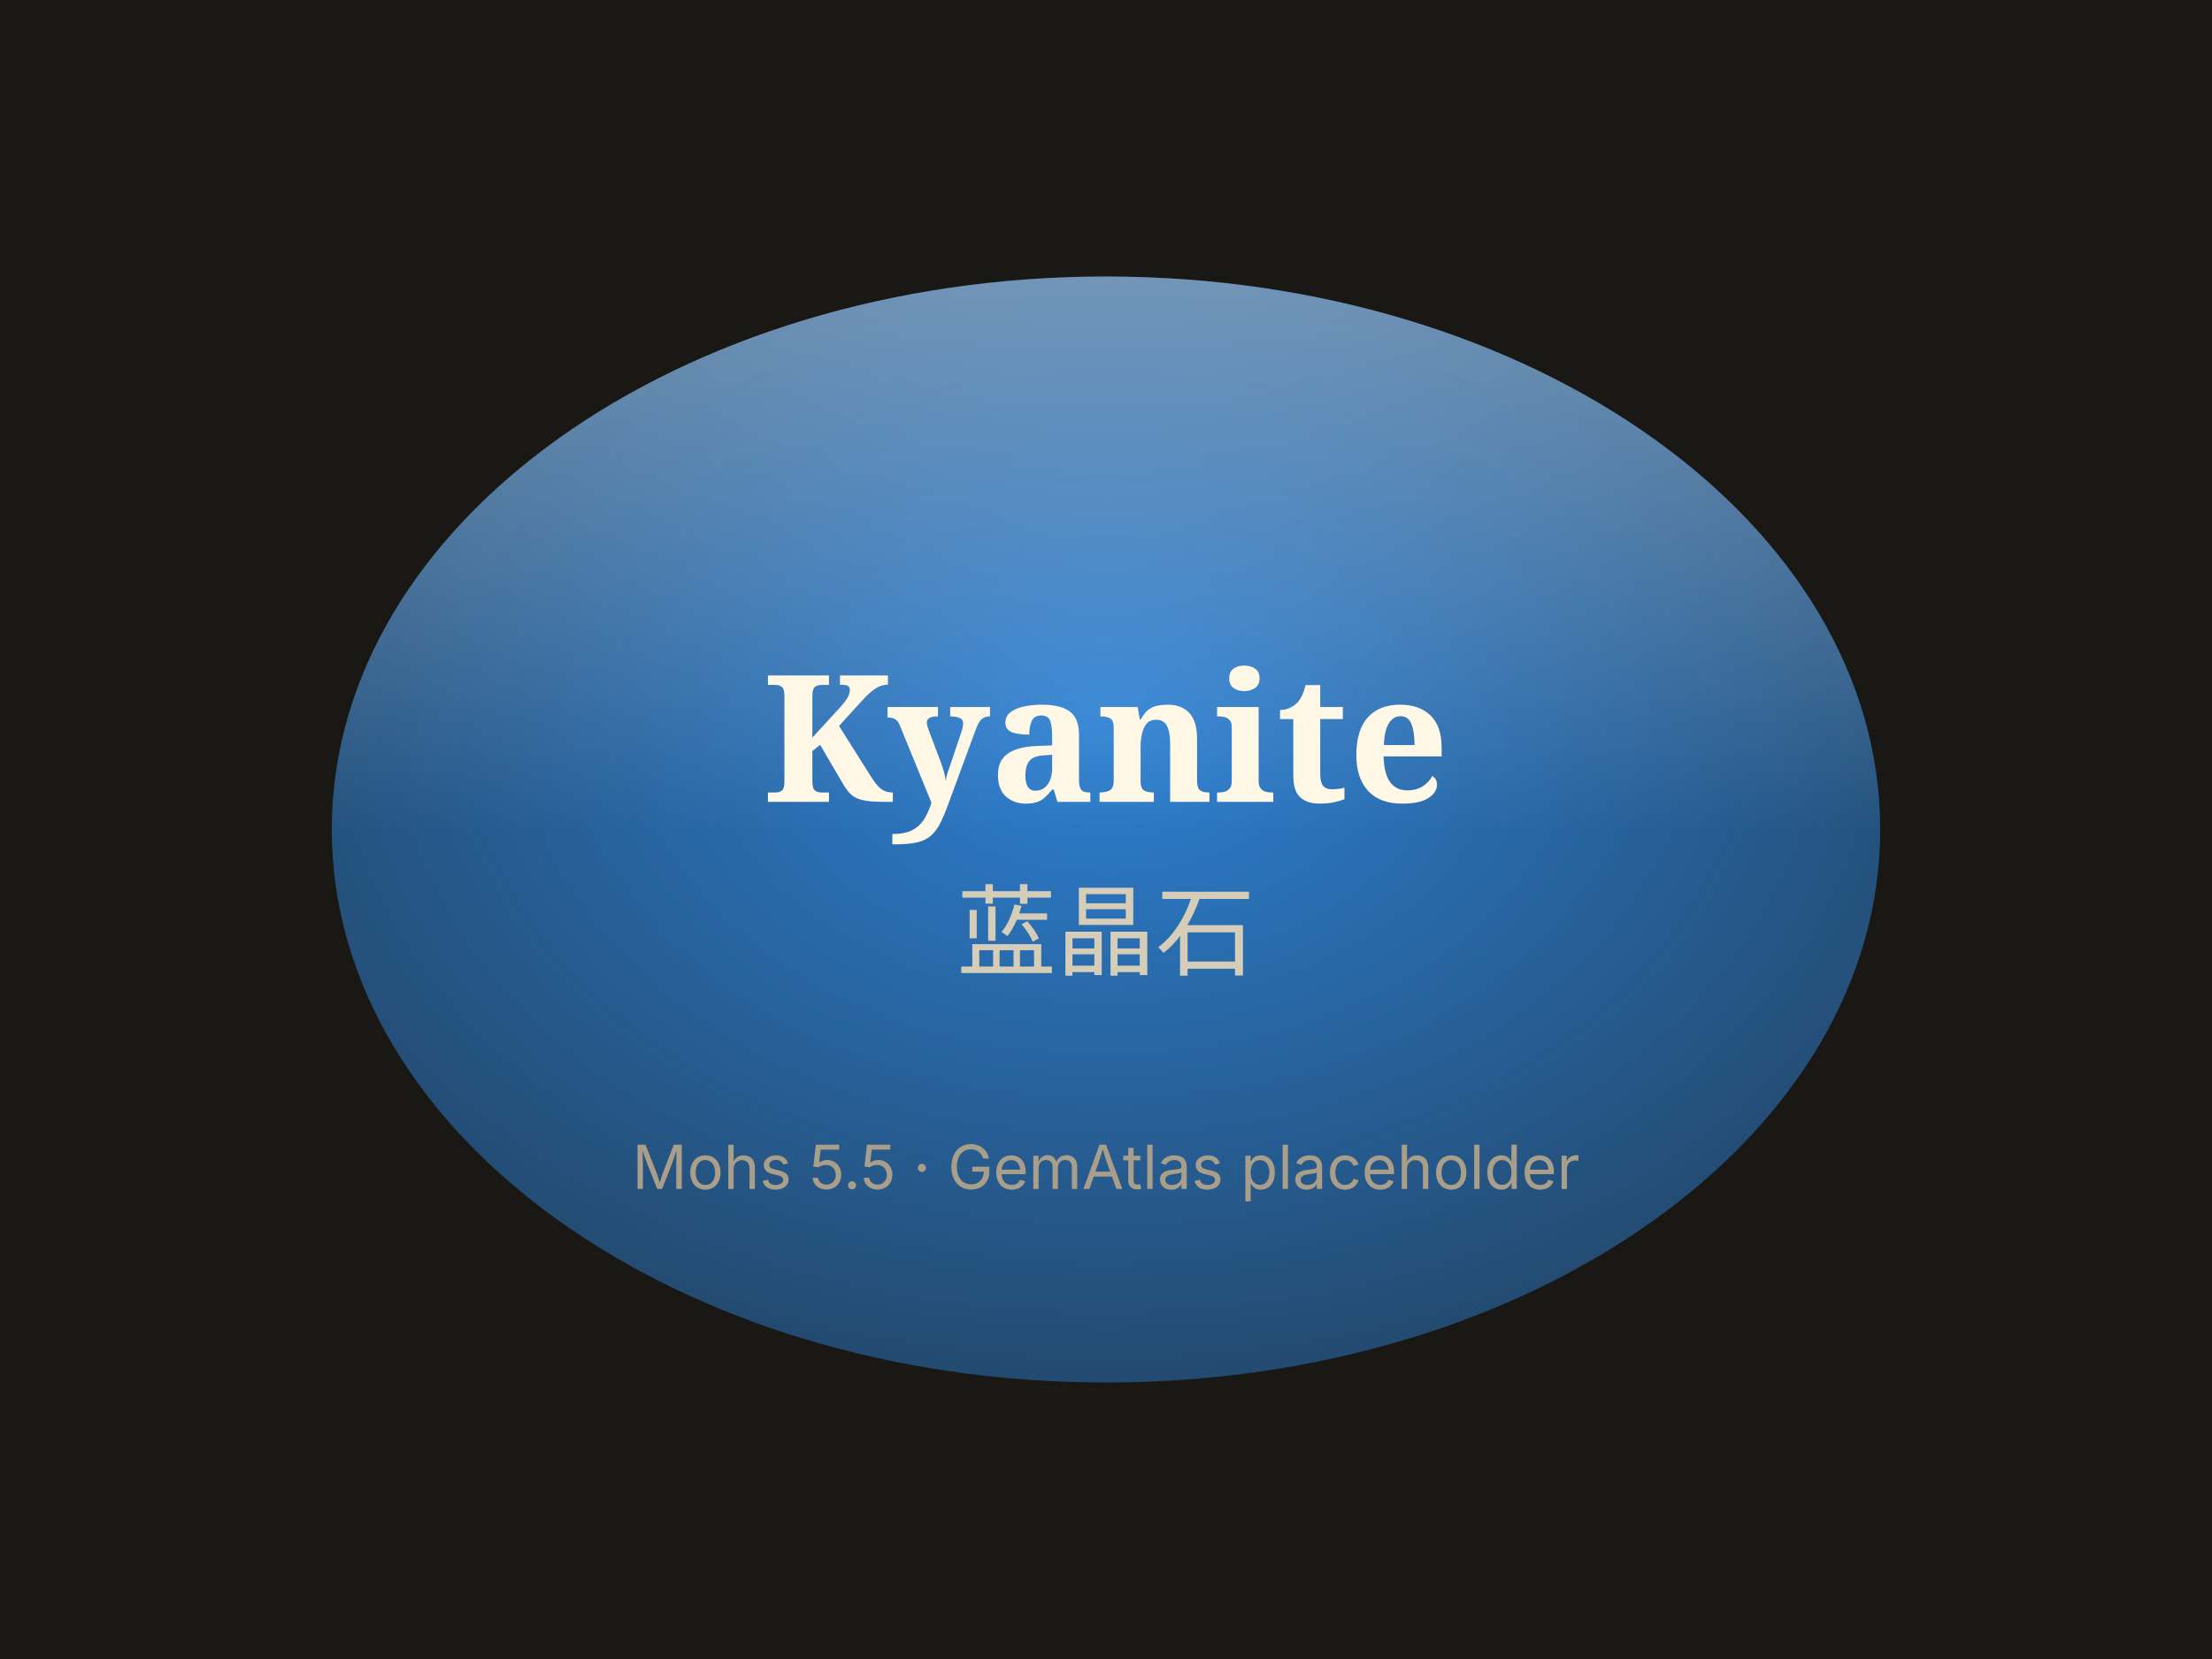
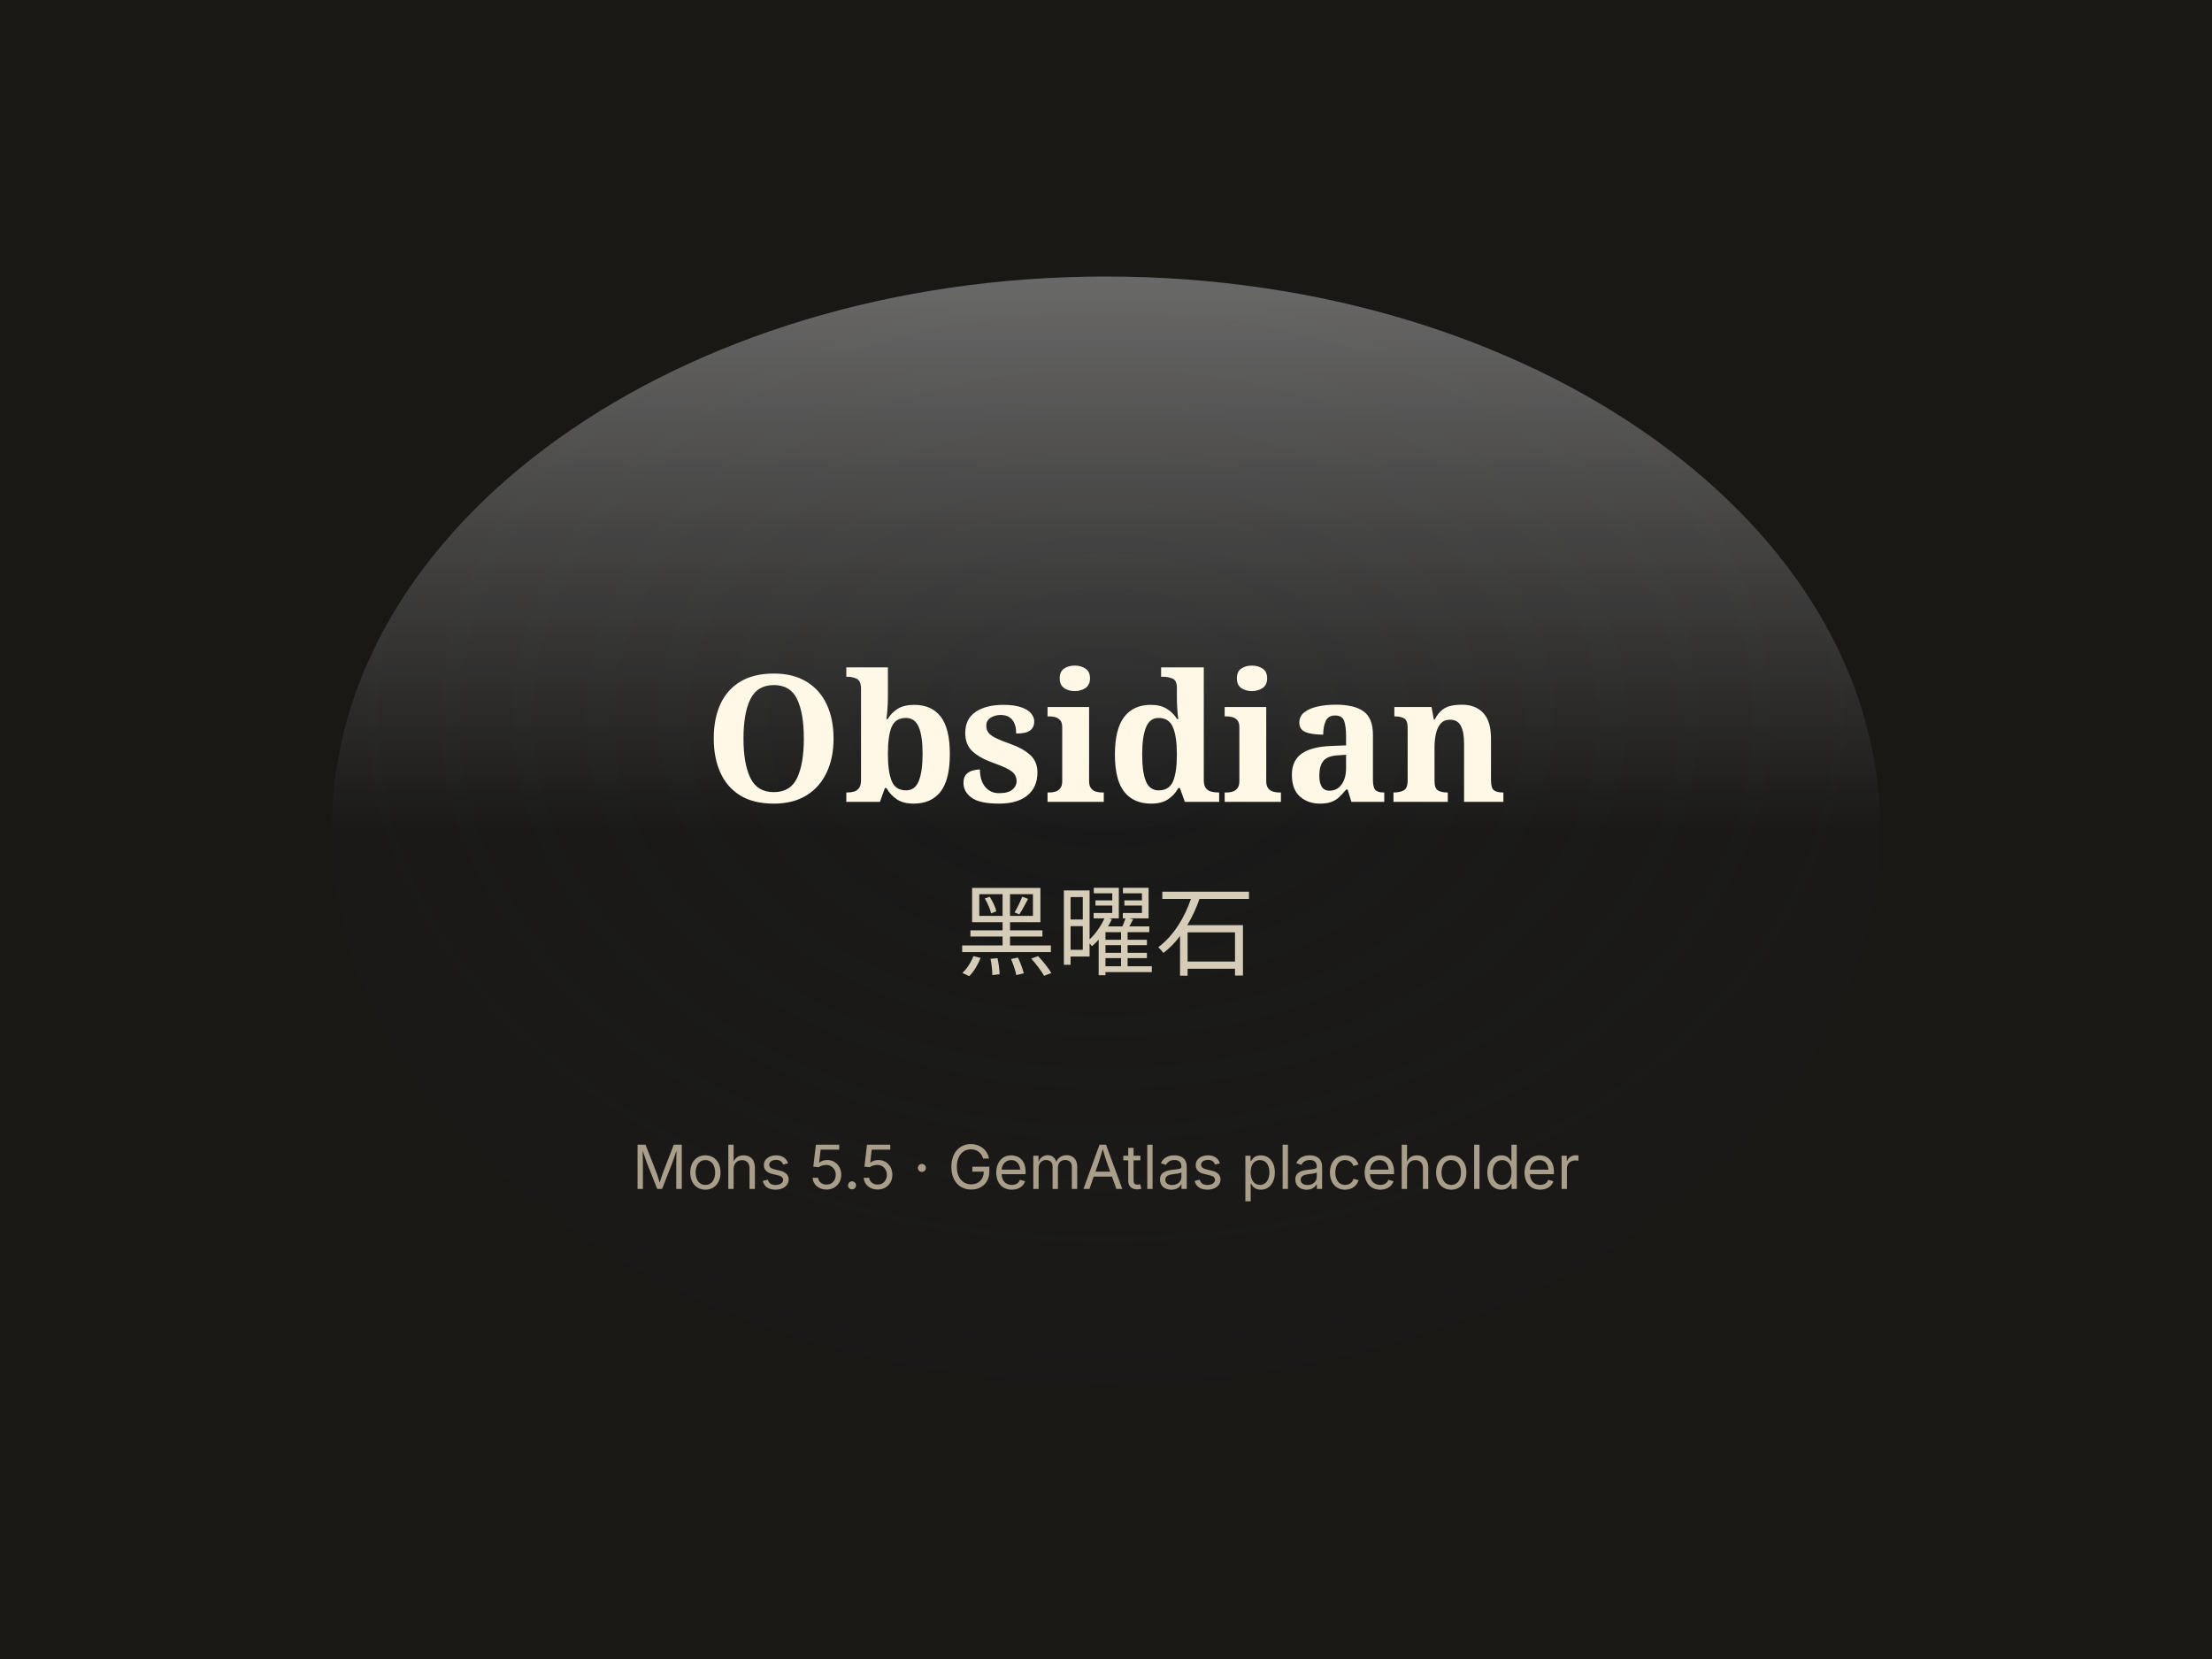
<svg xmlns="http://www.w3.org/2000/svg" viewBox="0 0 800 600">
  <defs>
    <radialGradient id="g" cx="50%" cy="40%" r="60%">
-       <stop offset="0%" stop-color="#2E86DE" stop-opacity="0.95" />
-       <stop offset="100%" stop-color="#2E86DE" stop-opacity="0.45" />
+       <stop offset="0%" stop-color="#1A1A1A" stop-opacity="0.95" />
+       <stop offset="100%" stop-color="#1A1A1A" stop-opacity="0.45" />
    </radialGradient>
    <linearGradient id="shine" x1="0%" y1="0%" x2="0%" y2="100%">
      <stop offset="0%" stop-color="#ffffff" stop-opacity="0.35" />
      <stop offset="50%" stop-color="#ffffff" stop-opacity="0" />
    </linearGradient>
  </defs>
  <rect width="800" height="600" fill="#1a1814" />
  <ellipse cx="400" cy="300" rx="280" ry="200" fill="url(#g)" />
  <ellipse cx="400" cy="300" rx="280" ry="200" fill="url(#shine)" />
-   <text x="400" y="290" text-anchor="middle" font-family="Cormorant Garamond, Georgia, serif" font-size="64" font-weight="600" fill="#fff8e7">Kyanite</text>
-   <text x="400" y="350" text-anchor="middle" font-family="Noto Serif SC, serif" font-size="36" fill="#d6cdb8">蓝晶石</text>
+   <text x="400" y="290" text-anchor="middle" font-family="Cormorant Garamond, Georgia, serif" font-size="64" font-weight="600" fill="#fff8e7">Obsidian</text>
+   <text x="400" y="350" text-anchor="middle" font-family="Noto Serif SC, serif" font-size="36" fill="#d6cdb8">黑曜石</text>
  <text x="400" y="430" text-anchor="middle" font-family="Inter, sans-serif" font-size="22" fill="#a89e8a">Mohs 5.5 · GemAtlas placeholder</text>
</svg>
